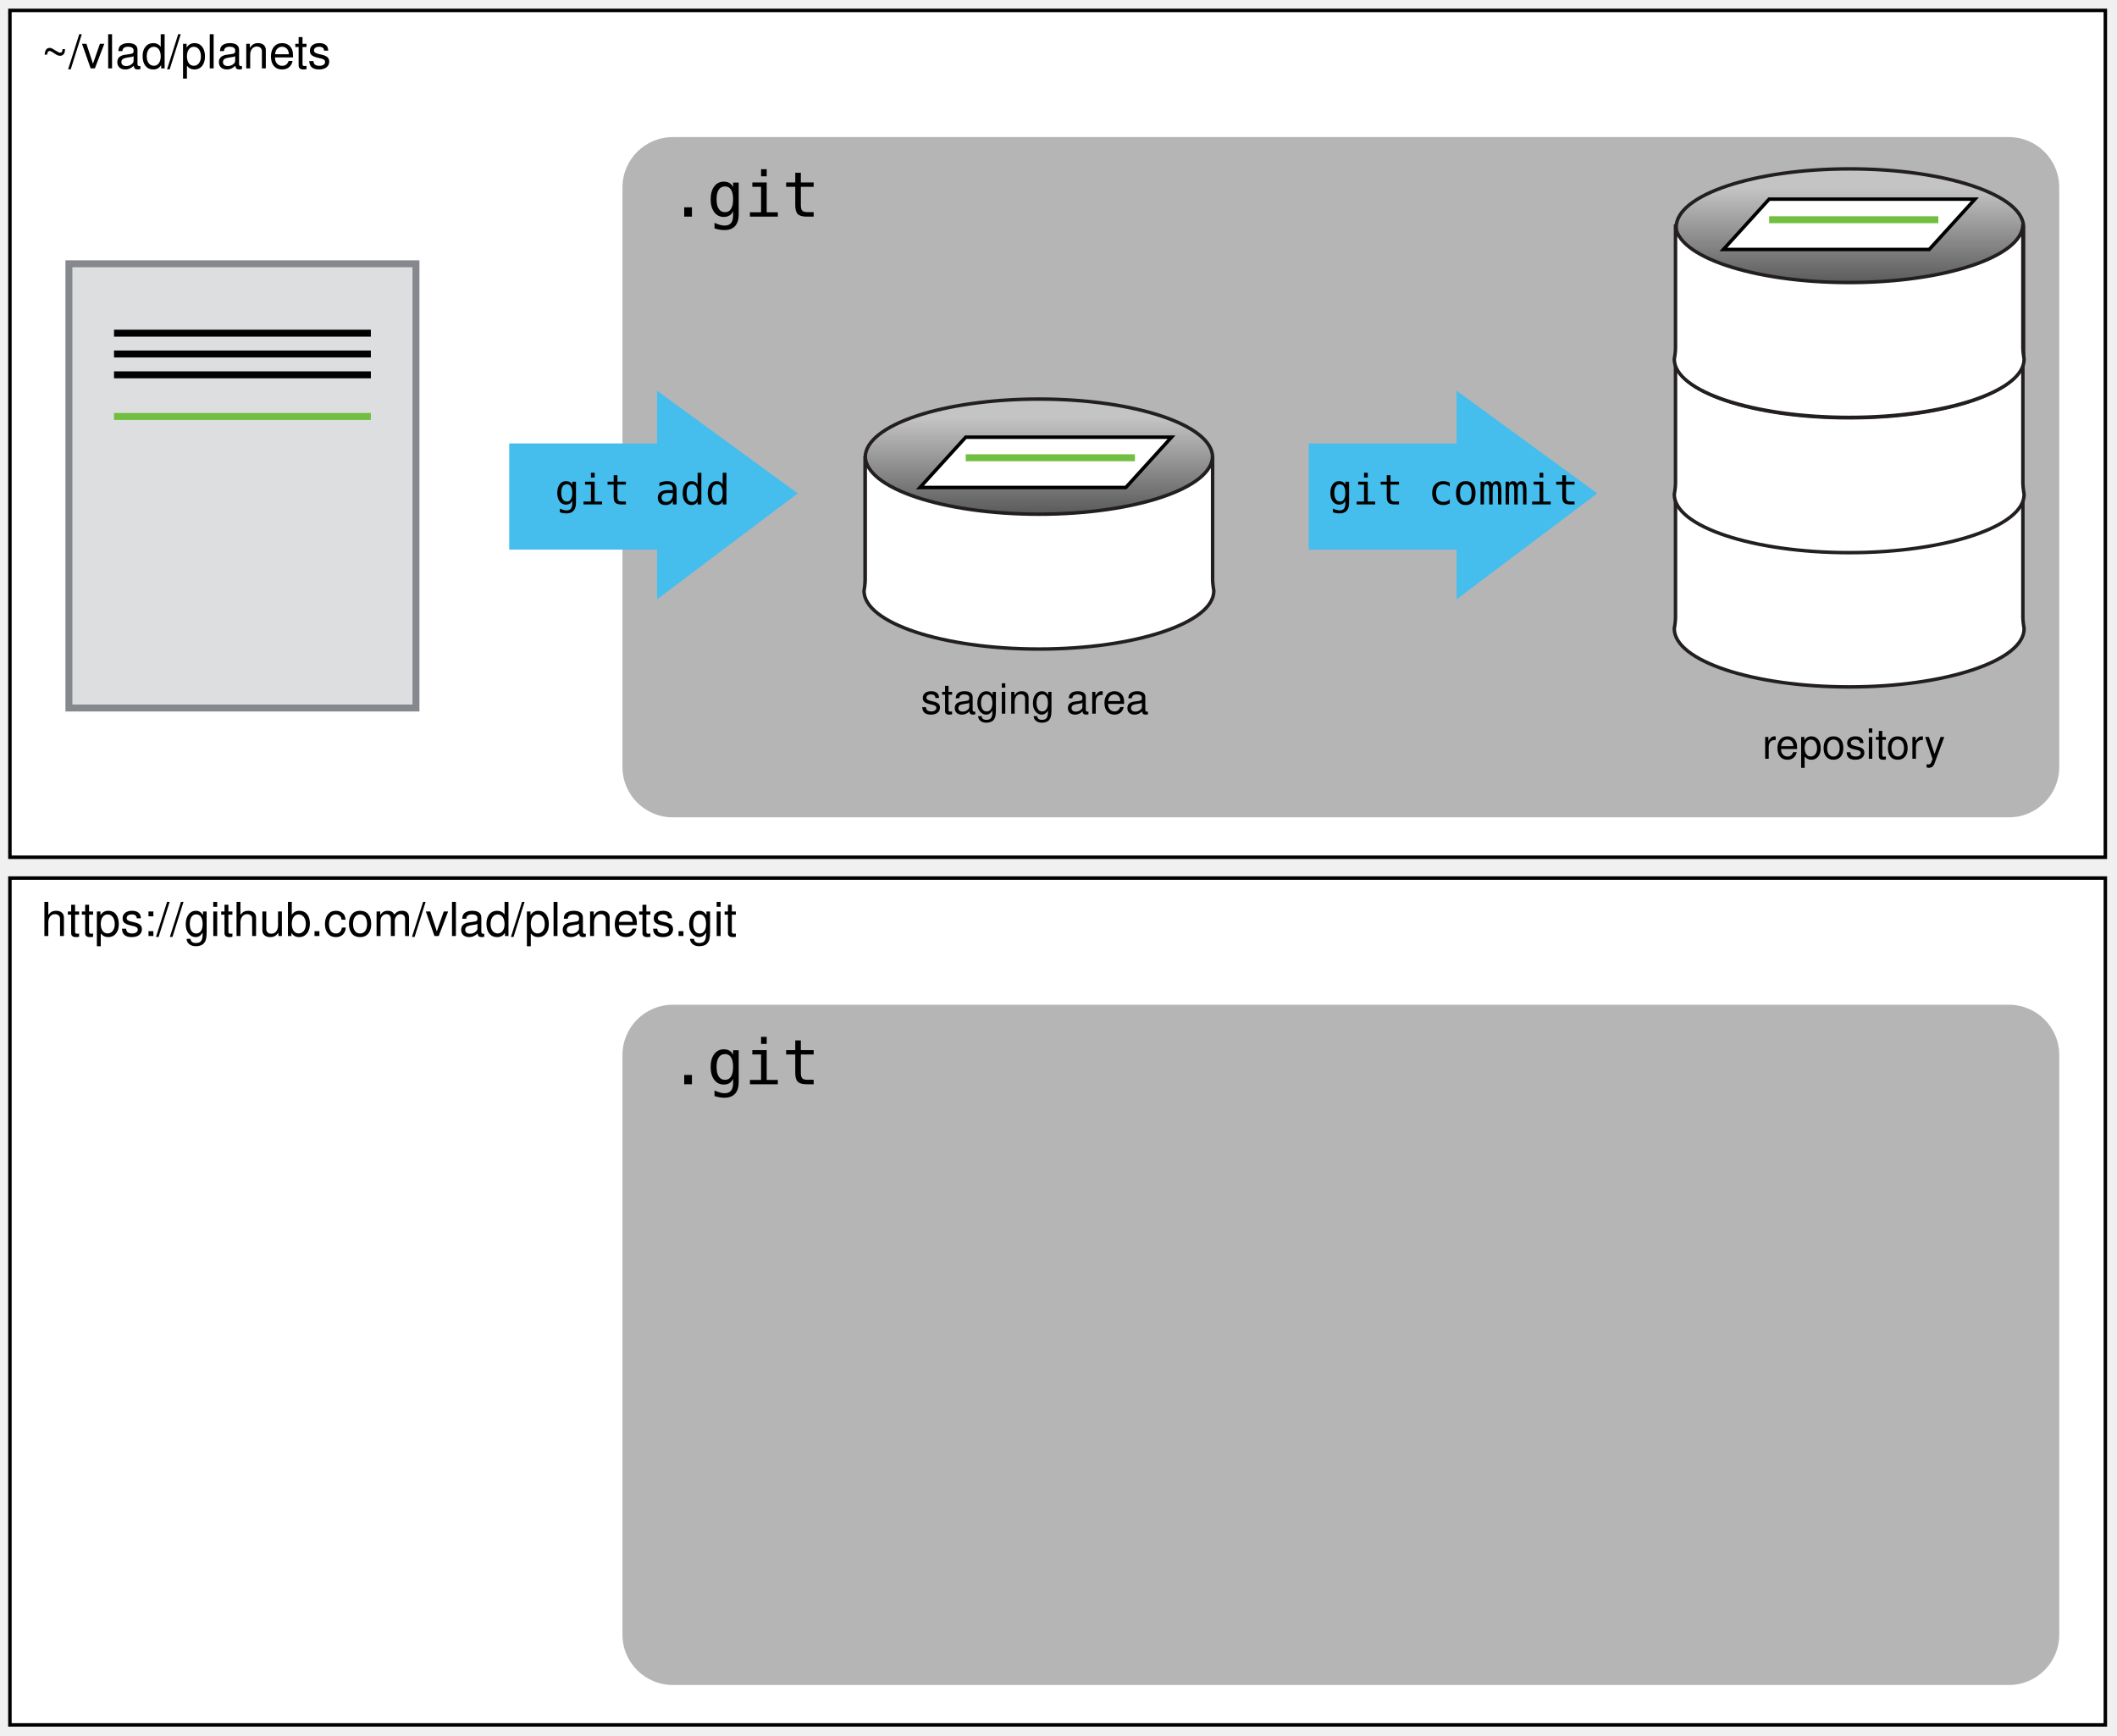
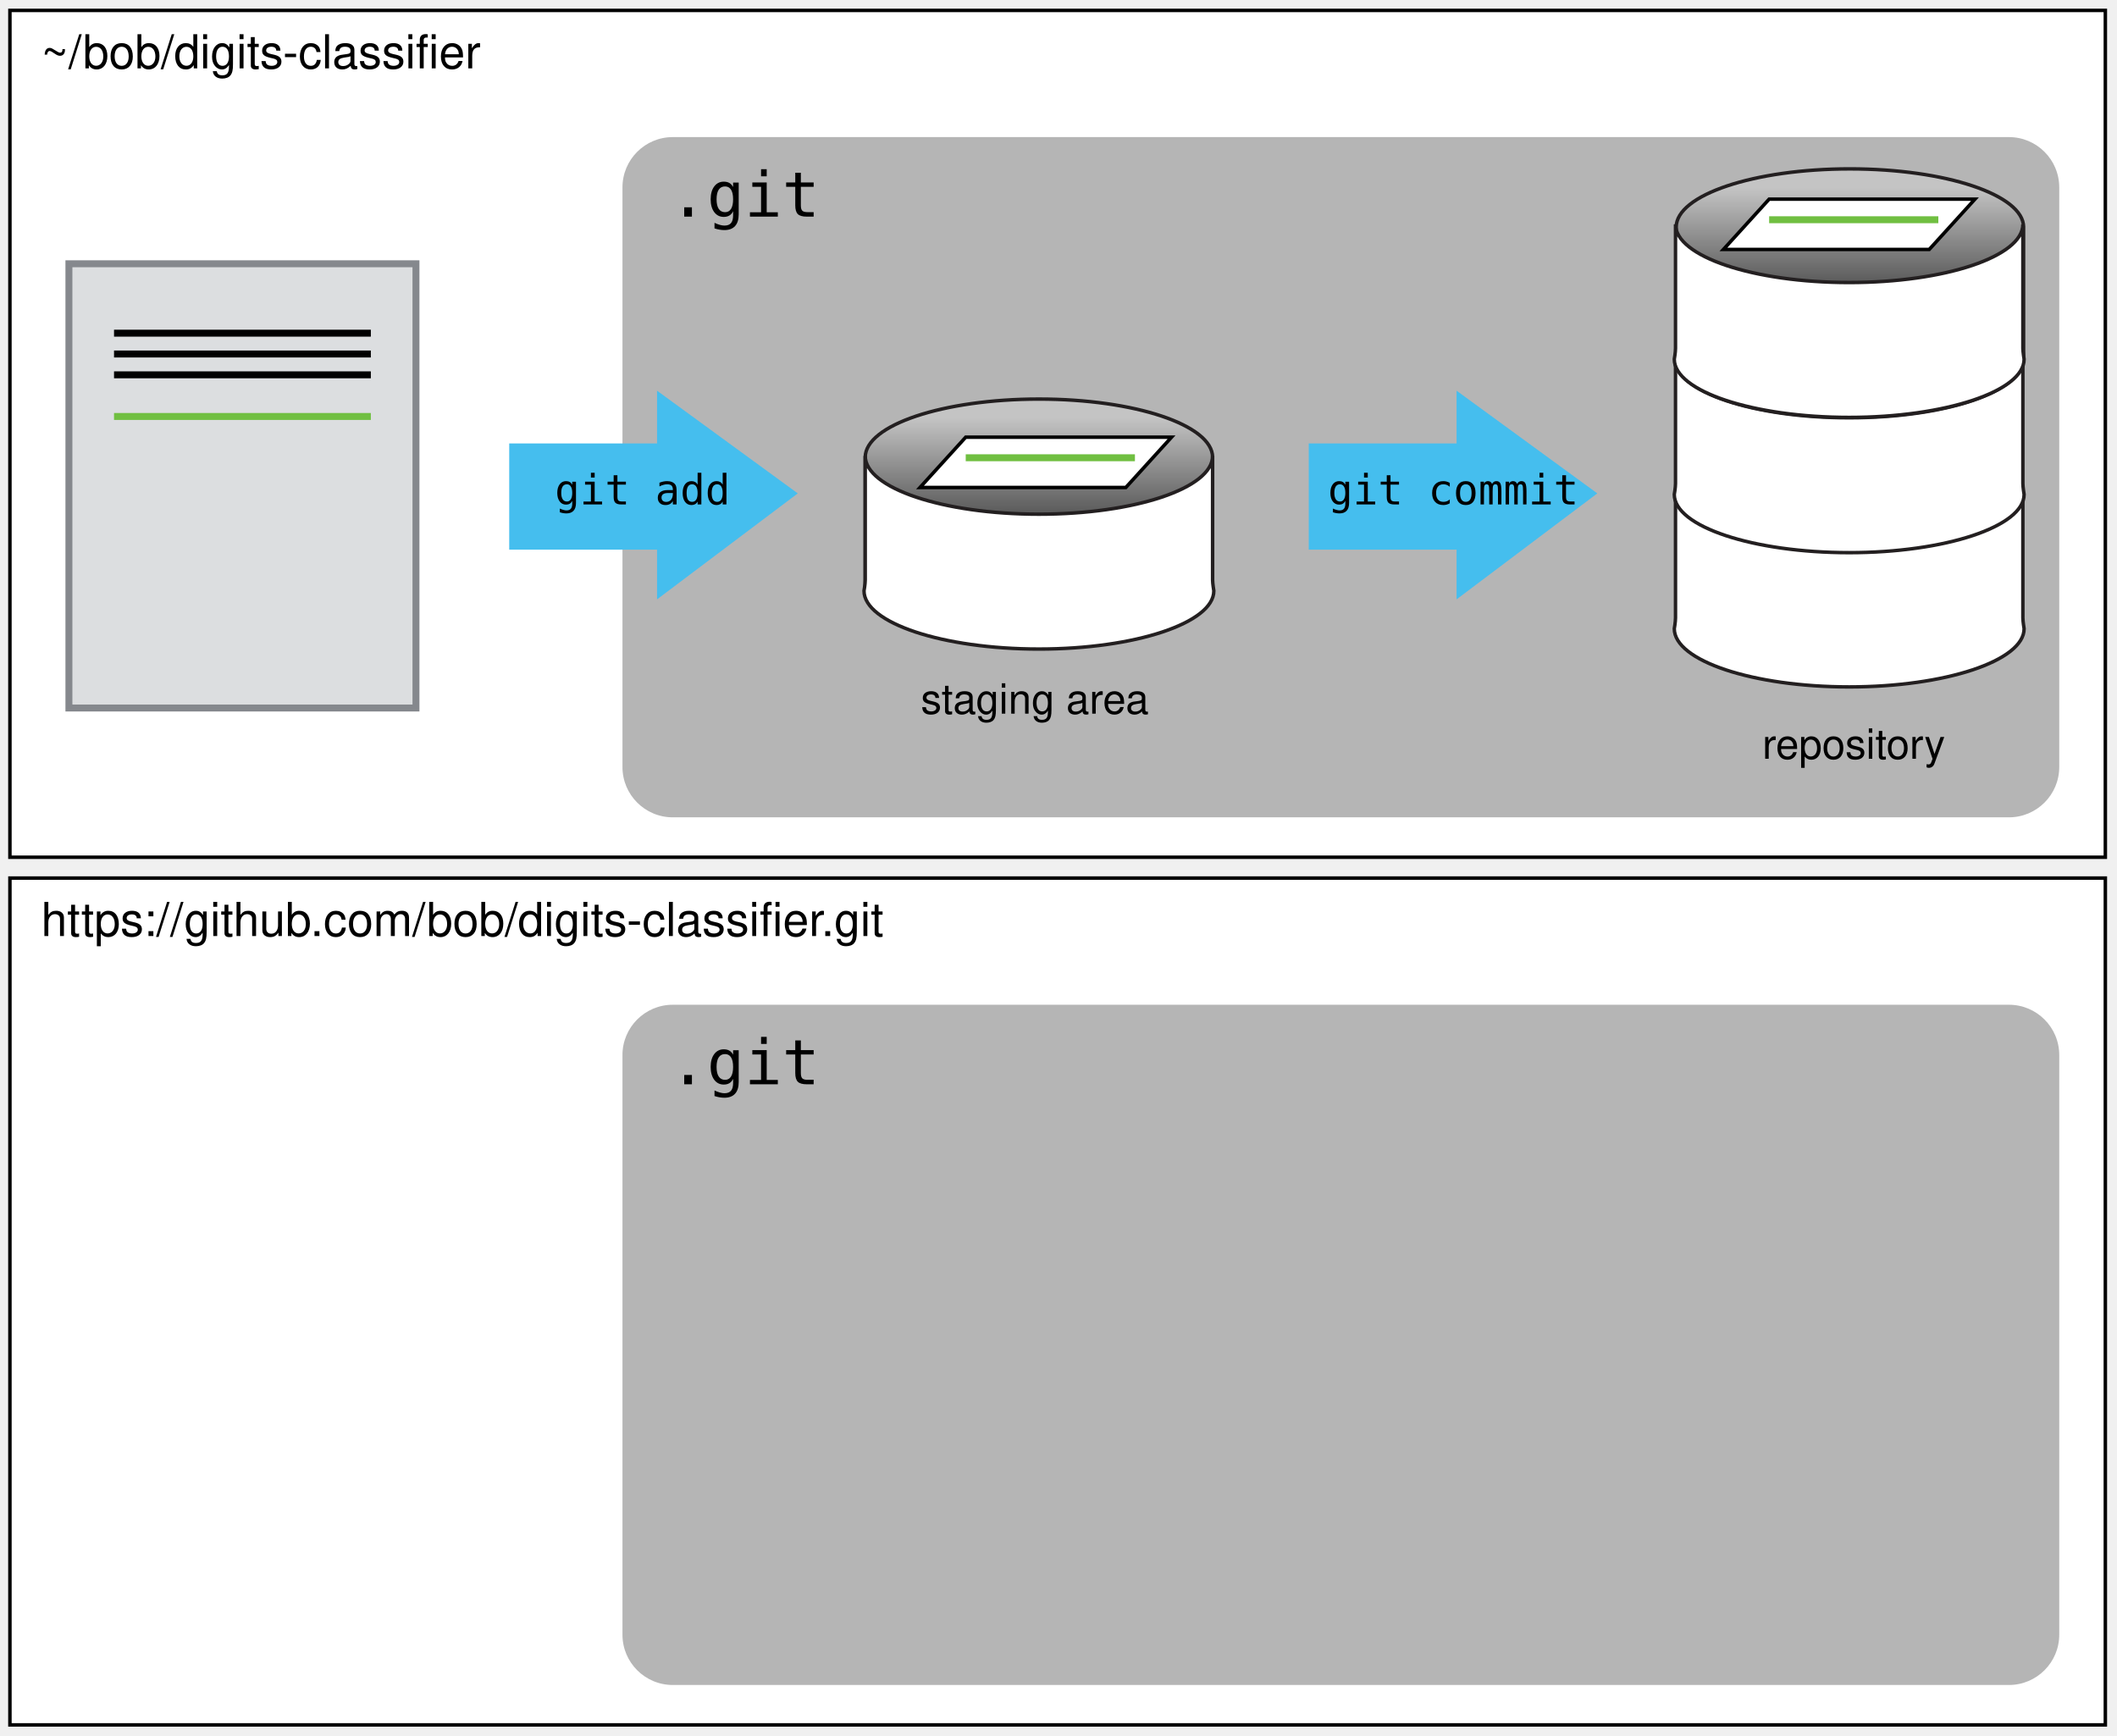
<svg xmlns="http://www.w3.org/2000/svg" version="1.1" x="0px" y="0px" width="610" height="500" viewBox="0 0 610 500" enable-background="new 0 0 622 452" xml:space="preserve" id="svg2">
  <defs id="defs132" />
  <g id="g3573" transform="translate(-4.142502,-9)">
    <g id="g3564">
      <g id="g3490" transform="translate(0,250)">
        <rect id="rect3492" height="244" width="603.785" stroke-miterlimit="10" y="12" x="7" style="fill:#ffffff;stroke:#000000;stroke-miterlimit:10" />
      </g>
      <g id="g3494" transform="translate(0,250)">
        <path stroke-miterlimit="10" d="m 598,63 c 0,-8.284 -6.716,-15 -15,-15 l -385,0 c -8.284,0 -15,6.716 -15,15 l 0,167 c 0,8.284 6.716,15 15,15 l 385,0 c 8.284,0 15,-6.716 15,-15 l 0,-167 z" id="path3496" style="fill:#b5b5b5;stroke:#ffffff;stroke-miterlimit:10" />
        <rect x="197" y="59" width="70" height="28" id="rect3498" style="fill:none" />
        <text transform="translate(197,71.4199)" font-size="18" id="text3500" style="font-size:18px;font-family:Consolas">.git</text>
      </g>
-       <text y="278.707" x="16" font-size="13.5" id="text3502" style="font-size:13.5px;font-family:Helvetica">https://github.com/vlad/planets.git</text>
+       <text y="278.707" x="16" font-size="13.5" id="text3502" style="font-size:13.5px;font-family:Helvetica">https://github.com/bob/digits-classifier.git</text>
    </g>
    <g id="g3504">
      <g id="Layer_6">
        <rect x="7" y="12" stroke-miterlimit="10" width="603.785" height="244" id="rect5" style="fill:#ffffff;stroke:#000000;stroke-miterlimit:10" />
      </g>
      <g id="g8">
        <path style="fill:#b5b5b5;stroke:#ffffff;stroke-miterlimit:10" id="path10" d="m 598,63 c 0,-8.284 -6.716,-15 -15,-15 l -385,0 c -8.284,0 -15,6.716 -15,15 l 0,167 c 0,8.284 6.716,15 15,15 l 385,0 c 8.284,0 15,-6.716 15,-15 l 0,-167 z" stroke-miterlimit="10" />
        <rect style="fill:none" id="rect12" height="28" width="70" y="59" x="197" />
        <text style="font-size:18px;font-family:Consolas" id="text14" font-size="18" transform="translate(197,71.4199)">.git</text>
      </g>
      <rect style="fill:none" id="rect16" height="24.449" width="195.585" y="19" x="16" />
-       <text style="font-size:13.5px;font-family:Helvetica" id="text18" font-size="13.5" x="16" y="28.707">~/vlad/planets</text>
+       <text style="font-size:13.5px;font-family:Helvetica" id="text18" font-size="13.5" x="16" y="28.707">~/bob/digits-classifier</text>
      <g id="Layer_3">
        <g id="g37">
          <linearGradient id="SVGID_1_" gradientUnits="userSpaceOnUse" x1="303.499" y1="123.986" x2="303.499" y2="179.235">
            <stop offset="0.098" style="stop-color:#C4C4C4" id="stop40" />
            <stop offset="0.533" style="stop-color:#686868" id="stop42" />
            <stop offset="1" style="stop-color:#000000" id="stop44" />
          </linearGradient>
          <path stroke-miterlimit="10" d="m 253.453,178.205 c 0,-9.264 22.404,-16.777 50.047,-16.777 27.643,0 50.045,7.514 50.045,16.777 l 0,1.029 c 0,0 0,-2.115 0,-3.117 0,-1.007 0,-35.745 0,-35.745 l 0,0.394 c 0,-9.27 -22.402,-16.78 -50.045,-16.78 -27.643,0 -50.047,7.51 -50.047,16.78 l 0,-0.394 c 0,0 0,34.519 0,35.733 0,1.205 0,3.129 0,3.129 l 0,-1.029 z" id="path46" style="fill:url(#SVGID_1_);stroke:#231f20;stroke-miterlimit:10" />
          <g id="g48">
            <path stroke-miterlimit="10" d="m 353.545,140.373 c 0,0 0,34.738 0,35.745 0,1.002 0.355,3.117 0.355,3.117 0,9.27 -22.758,16.779 -50.4,16.779 -27.642,0 -50.4,-7.51 -50.4,-16.779 0,0 0.354,-1.924 0.354,-3.129 0,-1.214 0,-35.733 0,-35.733 0,9.274 22.404,16.785 50.047,16.785 27.643,0 50.044,-7.511 50.044,-16.785 z" id="path50" style="fill:#ffffff;stroke:#231f20;stroke-miterlimit:10" />
          </g>
        </g>
        <g id="g52">
          <polygon stroke-miterlimit="10" points="328.542,149.459 341.719,134.965 282.411,134.965 269.235,149.459 " id="polygon54" style="fill:#ffffff;stroke:#000000;stroke-miterlimit:10" />
          <line x1="282.411" y1="140.894" x2="331.165" y2="140.894" id="line56" style="fill:none;stroke:#70bf41;stroke-width:2" />
        </g>
      </g>
      <g id="Layer_4">
        <linearGradient id="SVGID_2_" gradientUnits="userSpaceOnUse" x1="537.177" y1="57.66" x2="537.177" y2="112.913">
          <stop offset="0.098" style="stop-color:#C4C4C4" id="stop60" />
          <stop offset="0.533" style="stop-color:#686868" id="stop62" />
          <stop offset="1" style="stop-color:#000000" id="stop64" />
        </linearGradient>
        <path stroke-miterlimit="10" d="m 487.13,111.882 c 0,-9.268 22.407,-16.781 50.047,-16.781 27.641,0 50.047,7.513 50.047,16.781 l 0,1.03 c 0,0 0,-2.118 0,-3.121 0,-1.003 0,-35.739 0,-35.739 l 0,0.388 c 0,-9.268 -22.406,-16.781 -50.047,-16.781 -27.64,0 -50.047,7.513 -50.047,16.781 l 0,-0.388 c 0,0 0,34.519 0,35.728 0,1.209 0,3.132 0,3.132 l 0,-1.03 z" id="path66" style="fill:url(#SVGID_2_);stroke:#231f20;stroke-miterlimit:10" />
        <g id="g68">
          <path stroke-miterlimit="10" d="m 587.021,151.283 c 0,0 0,34.738 0,35.74 0,1.002 0.354,3.121 0.354,3.121 0,9.268 -22.76,16.779 -50.4,16.779 -27.64,0 -50.399,-7.512 -50.399,-16.779 0,0 0.353,-1.924 0.353,-3.133 0,-1.209 0,-35.729 0,-35.729 0,9.268 22.407,16.781 50.047,16.781 27.638,0.001 50.045,-7.512 50.045,-16.78 z" id="path70" style="fill:#ffffff;stroke:#231f20;stroke-miterlimit:10" />
        </g>
        <g id="g72">
          <path stroke-miterlimit="10" d="m 587.021,112.601 c 0,0 0,34.736 0,35.739 0,1.002 0.354,3.121 0.354,3.121 0,9.268 -22.76,16.779 -50.4,16.779 -27.64,0 -50.399,-7.512 -50.399,-16.779 0,0 0.353,-1.923 0.353,-3.132 0,-1.209 0,-35.728 0,-35.728 0,9.268 22.407,16.78 50.047,16.78 27.638,0 50.045,-7.512 50.045,-16.78 z" id="path74" style="fill:#ffffff;stroke:#231f20;stroke-miterlimit:10" />
        </g>
        <g id="g76">
          <path stroke-miterlimit="10" d="m 587.021,73.628 c 0,0 0,34.737 0,35.739 0,1.002 0.354,3.12 0.354,3.12 0,9.269 -22.76,16.781 -50.4,16.781 -27.64,0 -50.399,-7.513 -50.399,-16.781 0,0 0.353,-1.922 0.353,-3.131 0,-1.209 0,-35.728 0,-35.728 0,9.268 22.407,16.78 50.047,16.78 27.638,0.001 50.045,-7.512 50.045,-16.78 z" id="path78" style="fill:#ffffff;stroke:#231f20;stroke-miterlimit:10" />
        </g>
        <g id="g80">
          <polygon stroke-miterlimit="10" points="560.039,80.875 573.216,66.381 513.908,66.381 500.732,80.875 " id="polygon82" style="fill:#ffffff;stroke:#000000;stroke-miterlimit:10" />
          <line x1="513.908" y1="72.311" x2="562.662" y2="72.311" id="line84" style="fill:none;stroke:#70bf41;stroke-width:2" />
        </g>
      </g>
      <g id="Layer_1">
        <g id="g87">
          <rect x="24" y="85" width="100" height="128" id="rect89" style="fill:#dcdee0" />
          <rect x="24" y="85" width="100" height="128" id="rect91" style="fill:none;stroke:#85888d;stroke-width:2" />
          <line x1="37" y1="105" x2="111" y2="105" id="line93" style="fill:none;stroke:#000000;stroke-width:2" />
          <line x1="37" y1="111" x2="111" y2="111" id="line95" style="fill:none;stroke:#000000;stroke-width:2" />
          <line x1="37" y1="117" x2="111" y2="117" id="line97" style="fill:none;stroke:#000000;stroke-width:2" />
          <line x1="37" y1="129" x2="111" y2="129" id="line99" style="fill:none;stroke:#70bf41;stroke-width:2" />
        </g>
      </g>
      <g id="Layer_2">
        <g id="g102">
          <rect x="150.871" y="136.768" width="45.956" height="30.604" id="rect104" style="fill:#45beee" />
          <polygon points="234.02,151.163 193.467,121.571 193.467,181.695 " id="polygon106" style="fill:#45beee" />
        </g>
        <rect x="164" y="146.069" width="52.743" height="14" id="rect108" style="fill:none" />
        <text transform="translate(164,154.3496)" font-size="12" id="text110" style="font-size:12px;font-family:Consolas">git add</text>
        <g id="g112">
          <rect x="381.251" y="136.768" width="45.956" height="30.604" id="rect114" style="fill:#45beee" />
          <polygon points="464.399,151.163 423.847,121.571 423.847,181.695 " id="polygon116" style="fill:#45beee" />
        </g>
        <rect x="376.98" y="146.069" width="85.542" height="14" id="rect118" style="fill:none" />
        <text transform="translate(386.7637,154.3496)" font-size="12" id="text120" style="font-size:12px;font-family:Consolas">git commit</text>
        <rect x="229" y="206" width="147" height="17" id="rect122" style="fill:none" />
        <text transform="translate(269.4766,214.6279)" font-size="12" id="text124" style="font-size:12px;font-family:Helvetica">staging area</text>
        <rect x="464.785" y="219" width="147" height="17" id="rect126" style="fill:none" />
        <text transform="translate(511.9414,227.6279)" font-size="12" id="text128" style="font-size:12px;font-family:Helvetica">repository</text>
      </g>
    </g>
  </g>
</svg>
